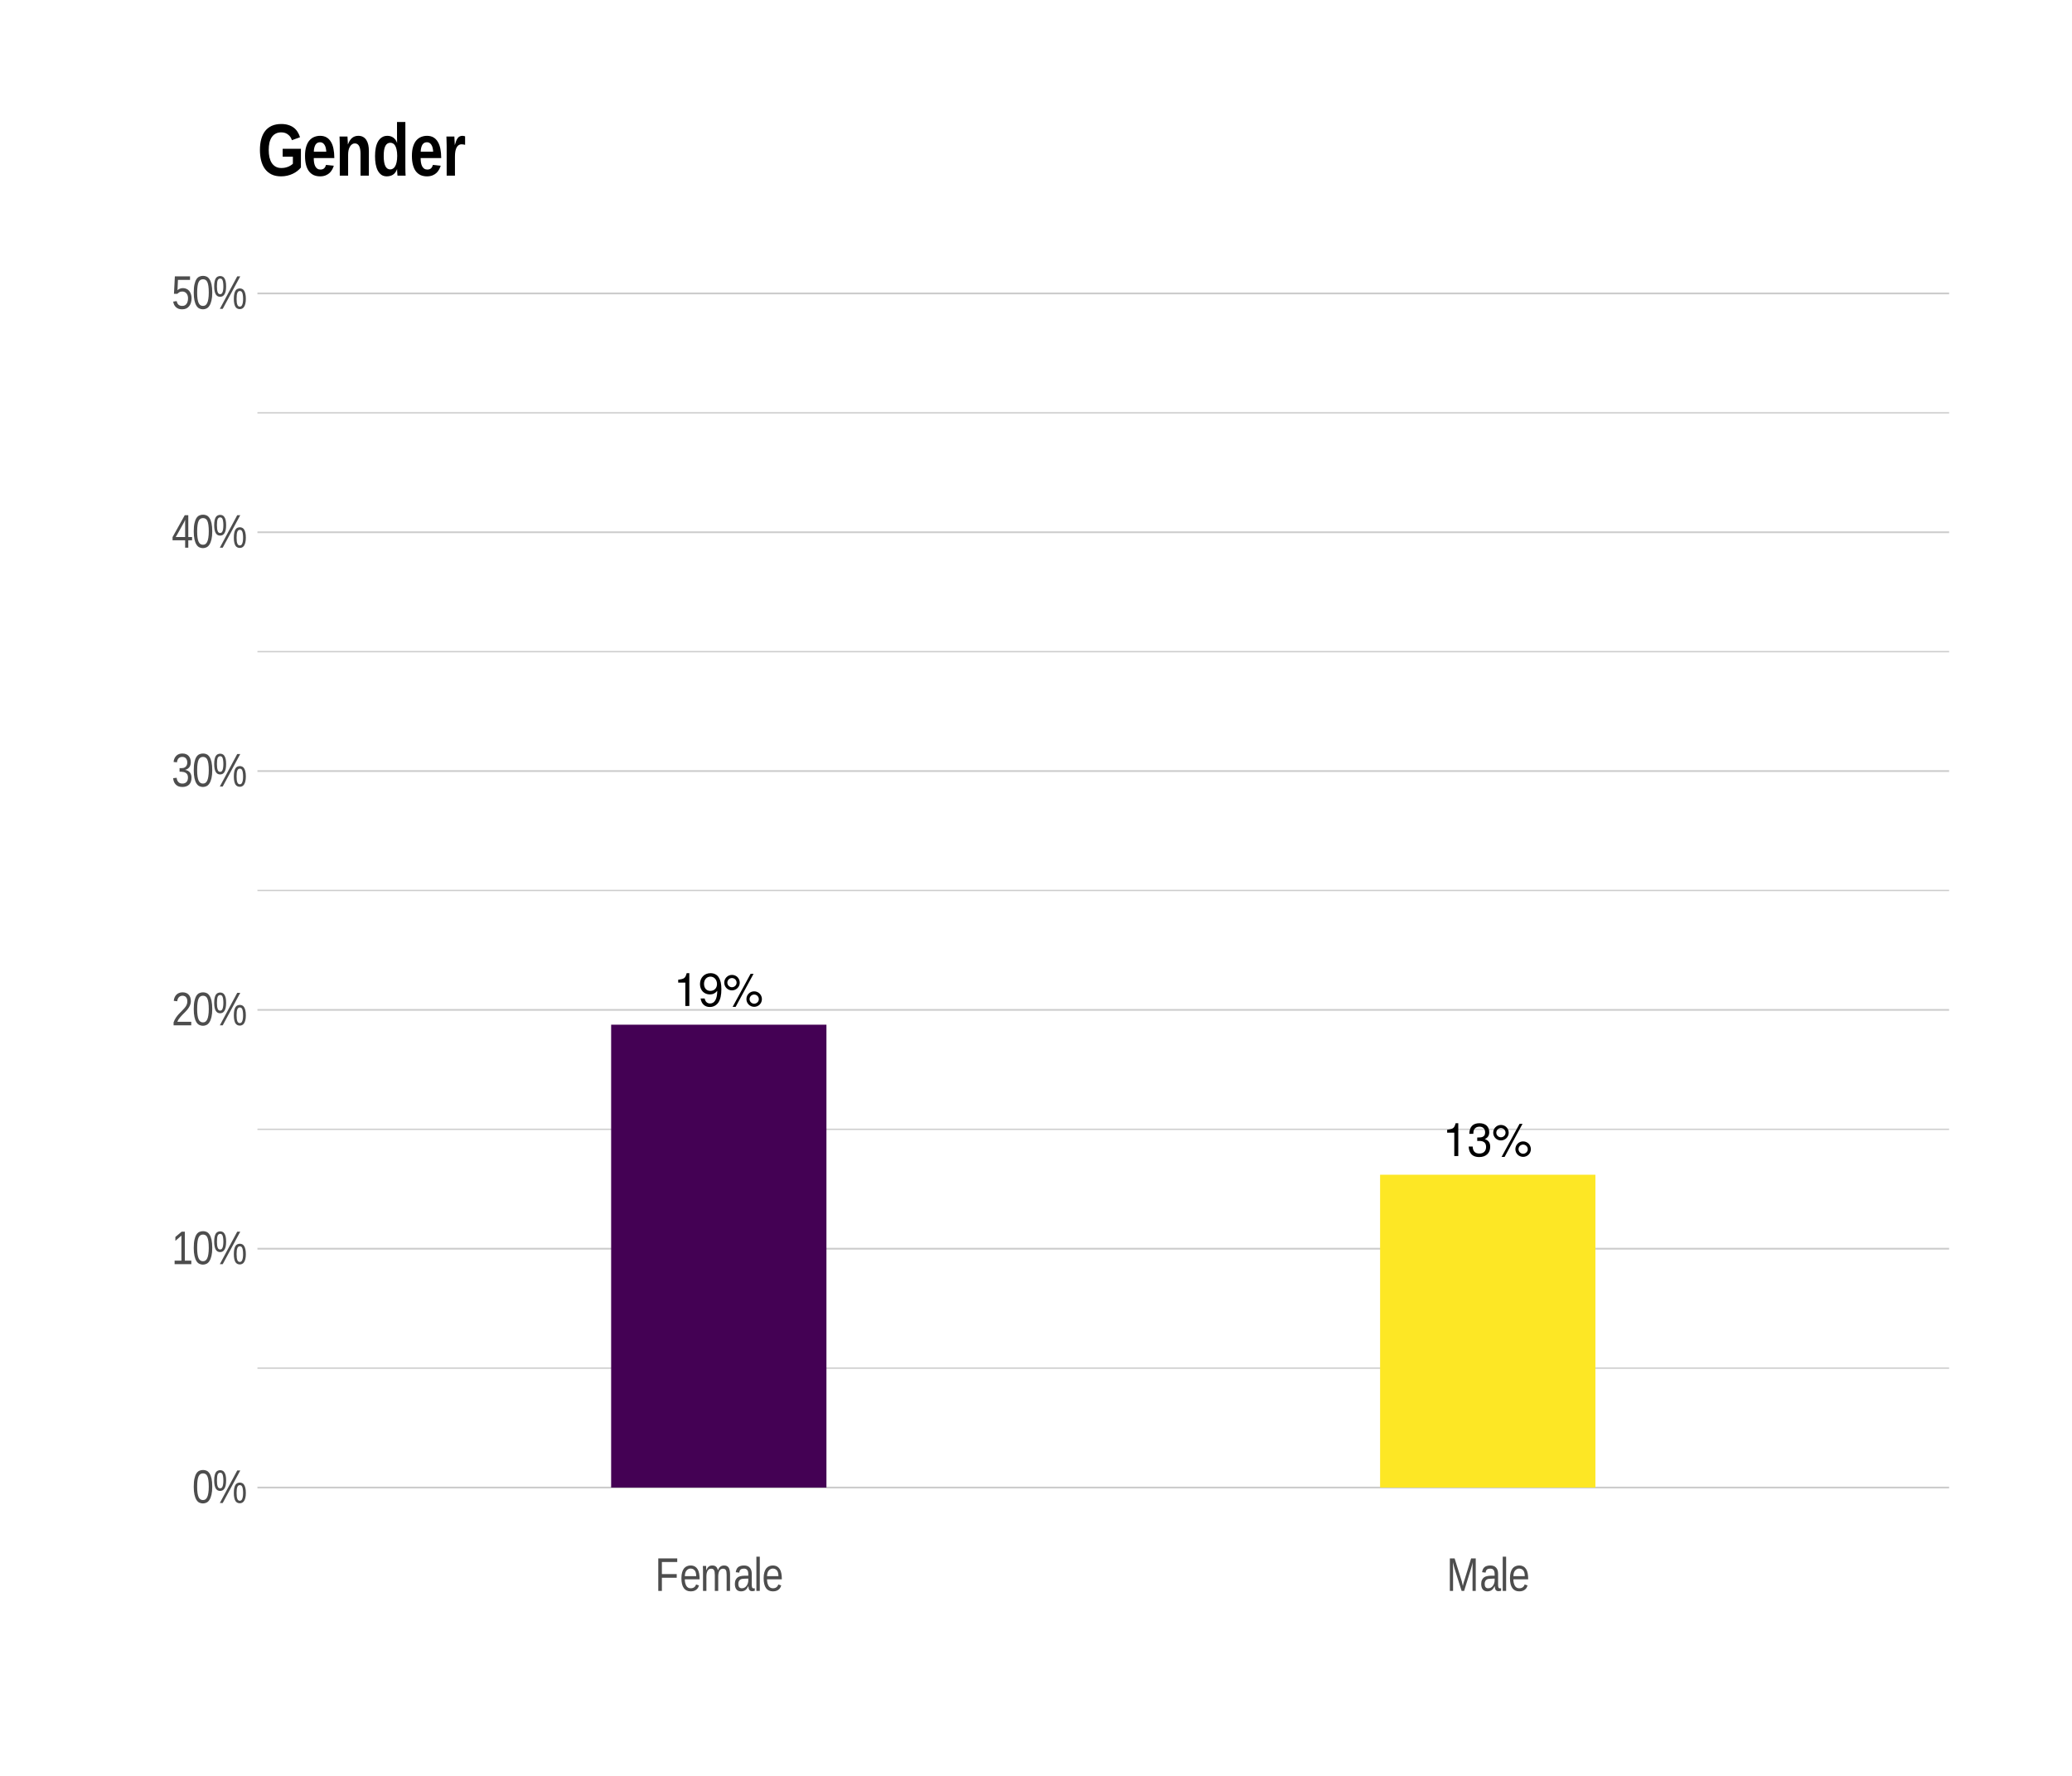
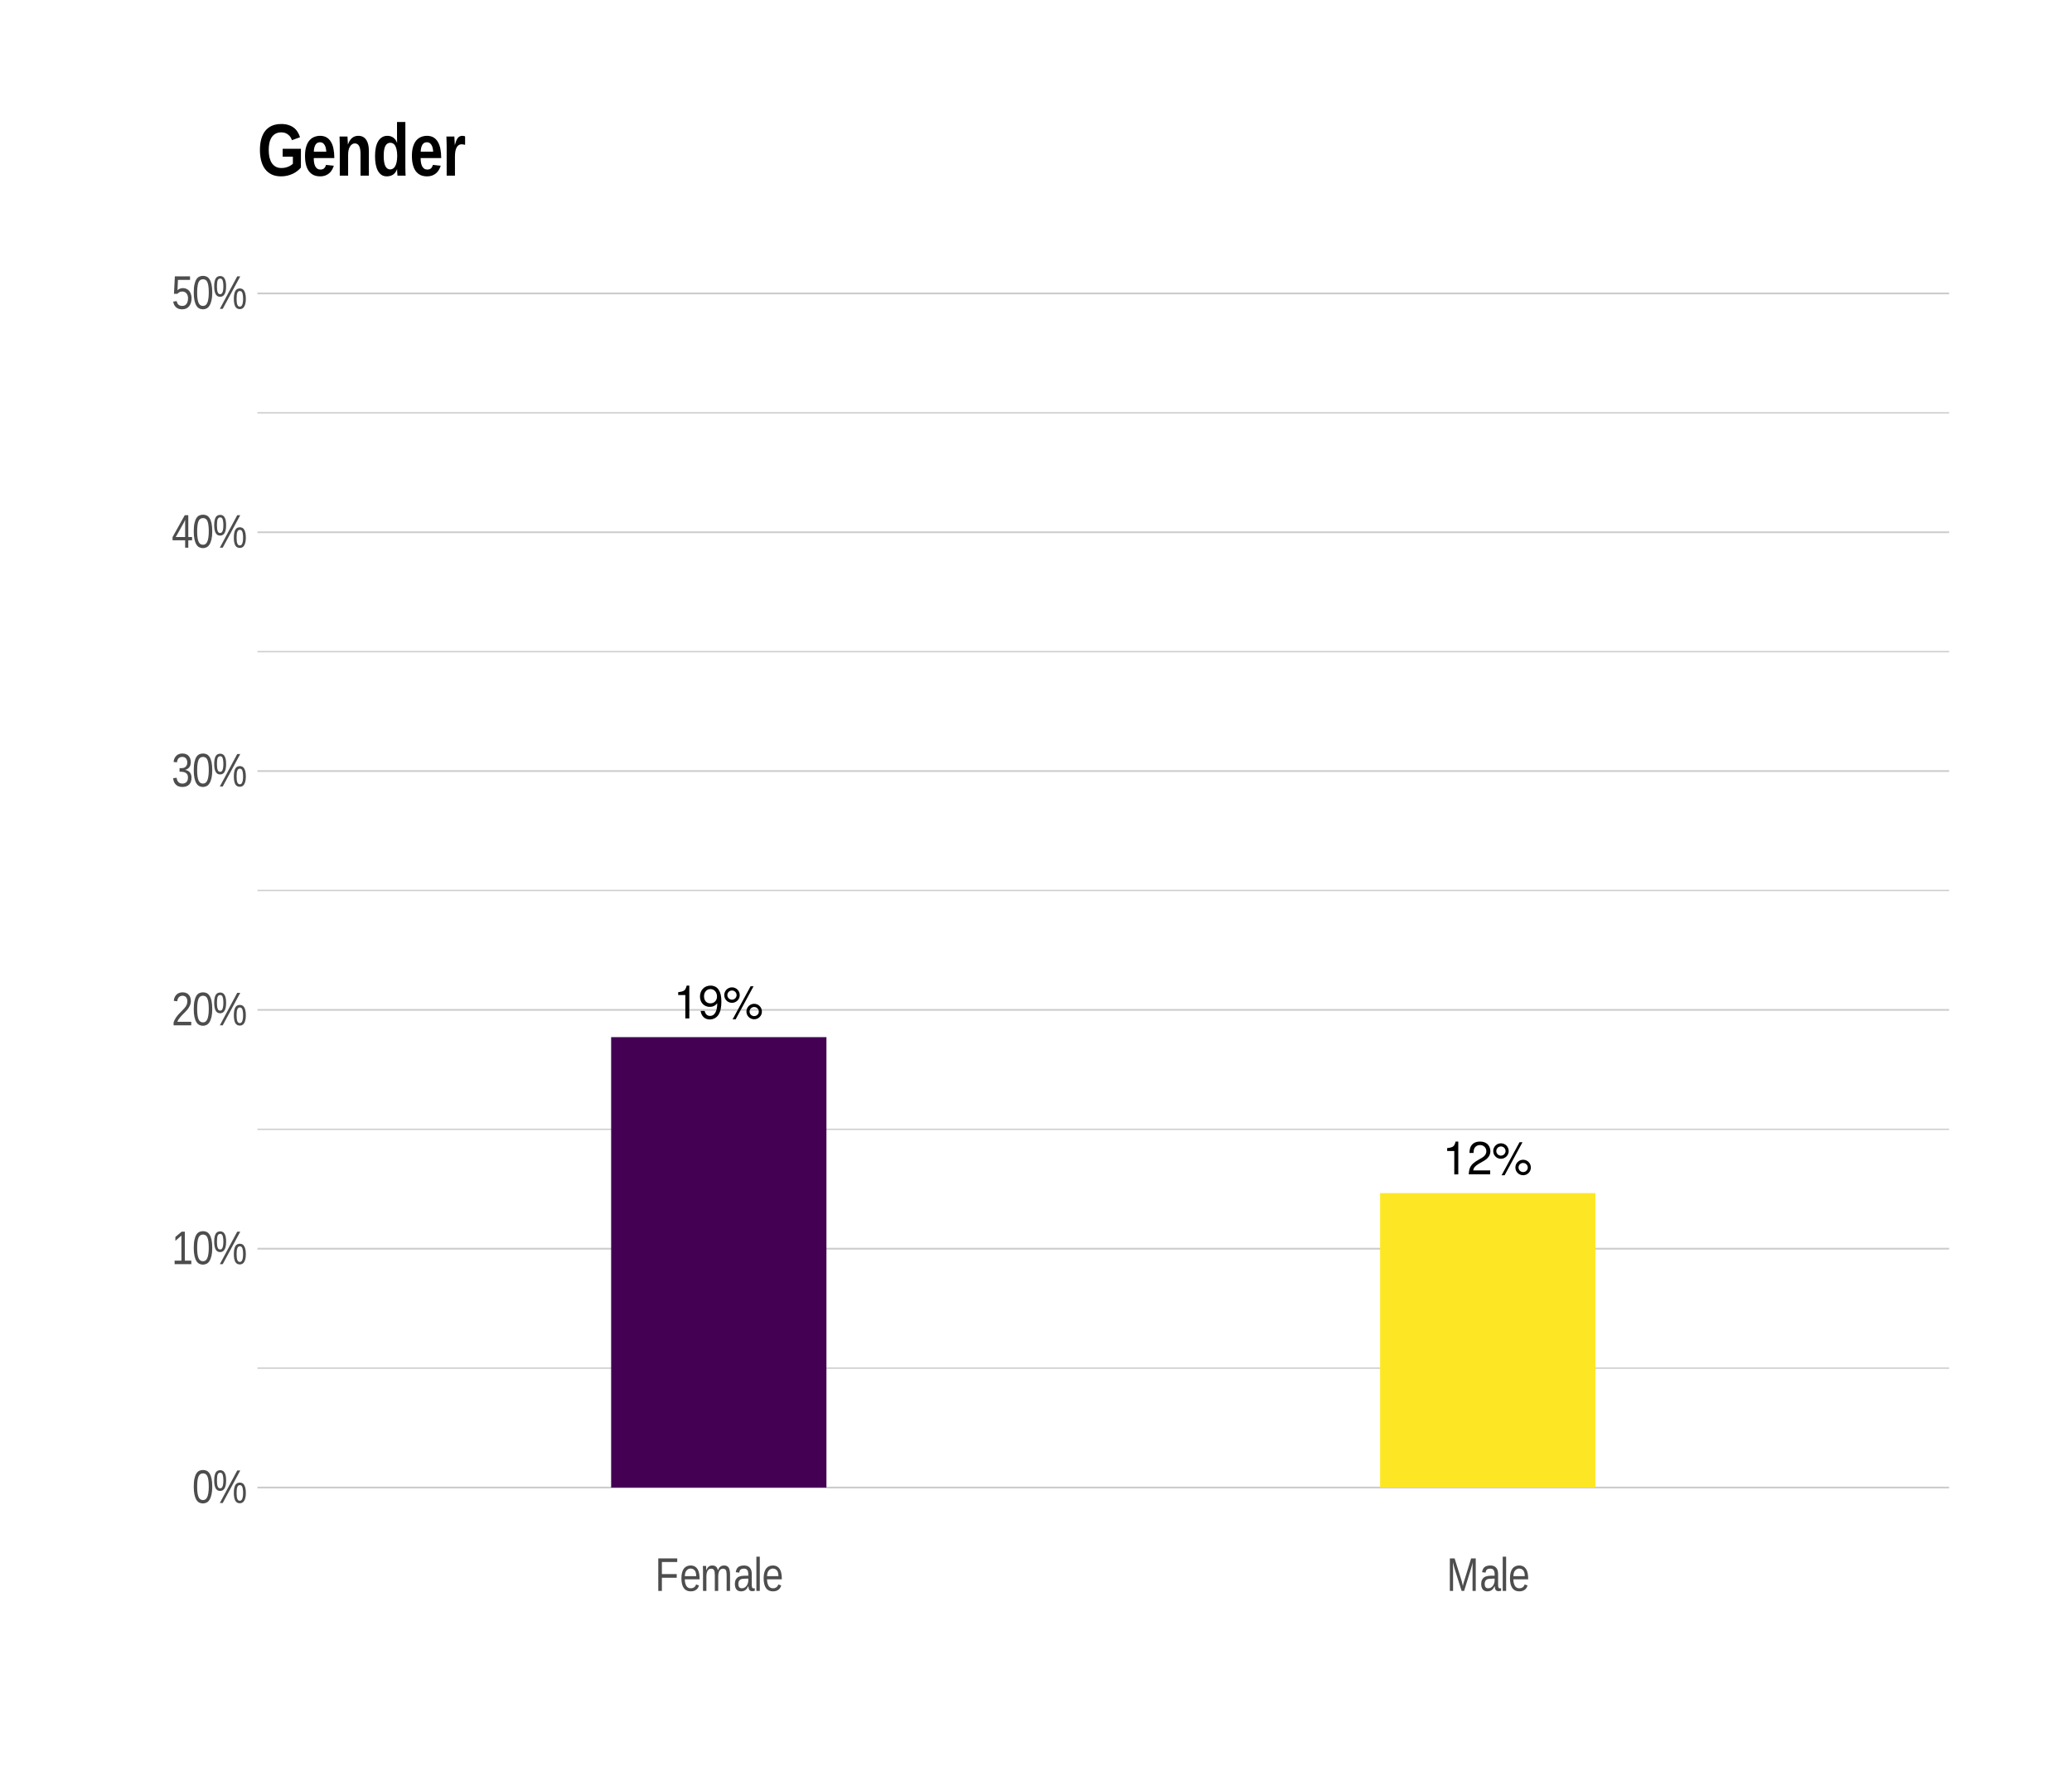
<svg xmlns="http://www.w3.org/2000/svg" xmlns:xlink="http://www.w3.org/1999/xlink" width="504pt" height="432pt" viewBox="0 0 504 432" version="1.1">
  <defs>
    <g>
      <symbol overflow="visible" id="glyph0-0">
        <path style="stroke:none;" d="" />
      </symbol>
      <symbol overflow="visible" id="glyph0-1">
        <path style="stroke:none;" d="M 2.859 -5.688 L 2.859 0 L 3.828 0 L 3.828 -7.984 L 3.188 -7.984 C 2.844 -6.766 2.625 -6.594 1.125 -6.391 L 1.125 -5.688 Z M 2.859 -5.688 " />
      </symbol>
      <symbol overflow="visible" id="glyph0-2">
-         <path style="stroke:none;" d="M 2.438 -3.672 L 2.969 -3.672 C 4.031 -3.672 4.594 -3.188 4.594 -2.219 C 4.594 -1.219 3.984 -0.609 2.984 -0.609 C 1.906 -0.609 1.391 -1.156 1.328 -2.312 L 0.359 -2.312 C 0.391 -1.672 0.516 -1.266 0.703 -0.906 C 1.109 -0.125 1.859 0.25 2.938 0.25 C 4.547 0.25 5.594 -0.719 5.594 -2.234 C 5.594 -3.25 5.203 -3.797 4.266 -4.125 C 5 -4.438 5.359 -4.984 5.359 -5.781 C 5.359 -7.156 4.469 -7.984 2.969 -7.984 C 1.391 -7.984 0.547 -7.109 0.516 -5.406 L 1.484 -5.406 C 1.5 -5.906 1.547 -6.172 1.672 -6.422 C 1.891 -6.875 2.375 -7.141 2.984 -7.141 C 3.844 -7.141 4.359 -6.609 4.359 -5.75 C 4.359 -5.188 4.172 -4.844 3.734 -4.656 C 3.469 -4.547 3.109 -4.5 2.438 -4.5 Z M 2.438 -3.672 " />
+         <path style="stroke:none;" d="M 5.594 -0.969 L 1.469 -0.969 C 1.562 -1.625 1.922 -2.047 2.891 -2.625 L 3.984 -3.25 C 5.078 -3.859 5.641 -4.672 5.641 -5.656 C 5.641 -6.312 5.375 -6.938 4.922 -7.375 C 4.453 -7.781 3.875 -7.984 3.141 -7.984 C 2.141 -7.984 1.406 -7.641 0.969 -6.953 C 0.703 -6.531 0.578 -6.031 0.547 -5.219 L 1.531 -5.219 C 1.562 -5.766 1.625 -6.094 1.75 -6.359 C 2.016 -6.844 2.516 -7.141 3.109 -7.141 C 3.984 -7.141 4.656 -6.5 4.656 -5.641 C 4.656 -5 4.281 -4.438 3.594 -4.047 L 2.578 -3.453 C 0.938 -2.5 0.469 -1.75 0.375 -0.016 L 5.594 -0.016 Z M 5.594 -0.969 " />
      </symbol>
      <symbol overflow="visible" id="glyph0-3">
        <path style="stroke:none;" d="M 2.203 -7.562 C 1.156 -7.562 0.328 -6.719 0.328 -5.672 C 0.328 -4.641 1.156 -3.797 2.203 -3.797 C 3.234 -3.797 4.094 -4.641 4.094 -5.656 C 4.094 -6.734 3.266 -7.562 2.203 -7.562 Z M 2.203 -6.797 C 2.828 -6.797 3.328 -6.297 3.328 -5.672 C 3.328 -5.062 2.812 -4.562 2.203 -4.562 C 1.594 -4.562 1.078 -5.062 1.078 -5.672 C 1.078 -6.297 1.578 -6.797 2.203 -6.797 Z M 6.734 -7.828 L 2.359 0.219 L 3.094 0.219 L 7.453 -7.828 Z M 7.594 -3.562 C 6.562 -3.562 5.719 -2.719 5.719 -1.672 C 5.719 -0.625 6.562 0.203 7.609 0.203 C 8.641 0.203 9.484 -0.625 9.484 -1.656 C 9.484 -2.719 8.656 -3.562 7.594 -3.562 Z M 7.594 -2.781 C 8.234 -2.781 8.734 -2.281 8.734 -1.656 C 8.734 -1.062 8.219 -0.562 7.609 -0.562 C 6.984 -0.562 6.484 -1.062 6.484 -1.672 C 6.484 -2.281 6.984 -2.781 7.594 -2.781 Z M 7.594 -2.781 " />
      </symbol>
      <symbol overflow="visible" id="glyph0-4">
        <path style="stroke:none;" d="M 0.578 -1.828 C 0.766 -0.516 1.609 0.25 2.812 0.25 C 3.672 0.25 4.453 -0.172 4.922 -0.891 C 5.406 -1.672 5.625 -2.641 5.625 -4.094 C 5.625 -5.438 5.422 -6.281 4.953 -7 C 4.531 -7.641 3.844 -7.984 2.984 -7.984 C 1.484 -7.984 0.422 -6.875 0.422 -5.328 C 0.422 -3.859 1.406 -2.812 2.828 -2.812 C 3.562 -2.812 4.125 -3.078 4.625 -3.688 C 4.609 -1.703 3.984 -0.609 2.875 -0.609 C 2.188 -0.609 1.719 -1.047 1.562 -1.828 Z M 2.969 -7.141 C 3.875 -7.141 4.562 -6.375 4.562 -5.344 C 4.562 -4.359 3.906 -3.672 2.938 -3.672 C 2 -3.672 1.406 -4.344 1.406 -5.406 C 1.406 -6.406 2.062 -7.141 2.969 -7.141 Z M 2.969 -7.141 " />
      </symbol>
      <symbol overflow="visible" id="glyph1-0">
        <path style="stroke:none;" d="M 0.234 0 L 0.234 -7.672 L 2.141 -7.672 L 2.141 0 Z M 0.484 -0.375 L 1.906 -0.375 L 1.906 -7.281 L 0.484 -7.281 Z M 0.484 -0.375 " />
      </symbol>
      <symbol overflow="visible" id="glyph1-1">
        <path style="stroke:none;" d="M 4.875 -3.953 C 4.875 -3.191 4.812 -2.551 4.688 -2.031 C 4.57 -1.52 4.41 -1.102 4.203 -0.781 C 4.004 -0.457 3.766 -0.227 3.484 -0.094 C 3.211 0.039 2.922 0.109 2.609 0.109 C 2.297 0.109 2 0.039 1.719 -0.094 C 1.445 -0.227 1.211 -0.457 1.016 -0.781 C 0.816 -1.102 0.66 -1.52 0.547 -2.031 C 0.43 -2.551 0.375 -3.191 0.375 -3.953 C 0.375 -4.754 0.43 -5.414 0.547 -5.938 C 0.66 -6.457 0.816 -6.875 1.016 -7.188 C 1.211 -7.5 1.453 -7.719 1.734 -7.844 C 2.016 -7.969 2.316 -8.031 2.641 -8.031 C 2.953 -8.031 3.242 -7.969 3.516 -7.844 C 3.785 -7.719 4.02 -7.5 4.219 -7.188 C 4.426 -6.875 4.586 -6.457 4.703 -5.938 C 4.816 -5.414 4.875 -4.754 4.875 -3.953 Z M 4.031 -3.953 C 4.031 -4.586 4 -5.113 3.938 -5.531 C 3.883 -5.945 3.797 -6.281 3.672 -6.531 C 3.555 -6.781 3.41 -6.953 3.234 -7.047 C 3.055 -7.148 2.859 -7.203 2.641 -7.203 C 2.41 -7.203 2.203 -7.148 2.016 -7.047 C 1.836 -6.941 1.688 -6.766 1.562 -6.516 C 1.445 -6.273 1.359 -5.941 1.297 -5.516 C 1.234 -5.098 1.203 -4.578 1.203 -3.953 C 1.203 -3.348 1.234 -2.836 1.297 -2.422 C 1.359 -2.004 1.445 -1.672 1.562 -1.422 C 1.688 -1.172 1.836 -0.988 2.016 -0.875 C 2.191 -0.77 2.395 -0.719 2.625 -0.719 C 2.844 -0.719 3.035 -0.77 3.203 -0.875 C 3.379 -0.988 3.523 -1.172 3.641 -1.422 C 3.766 -1.672 3.859 -2.004 3.922 -2.422 C 3.992 -2.836 4.031 -3.348 4.031 -3.953 Z M 4.031 -3.953 " />
      </symbol>
      <symbol overflow="visible" id="glyph1-2">
        <path style="stroke:none;" d="M 8.047 -2.438 C 8.047 -1.969 8.004 -1.57 7.922 -1.25 C 7.848 -0.938 7.742 -0.68 7.609 -0.484 C 7.473 -0.285 7.316 -0.145 7.141 -0.062 C 6.961 0.02 6.773 0.062 6.578 0.062 C 6.367 0.062 6.176 0.02 6 -0.062 C 5.82 -0.145 5.664 -0.281 5.531 -0.469 C 5.406 -0.664 5.305 -0.926 5.234 -1.25 C 5.16 -1.57 5.125 -1.969 5.125 -2.438 C 5.125 -2.938 5.16 -3.348 5.234 -3.672 C 5.305 -3.992 5.406 -4.25 5.531 -4.438 C 5.664 -4.633 5.82 -4.77 6 -4.844 C 6.188 -4.926 6.383 -4.969 6.594 -4.969 C 6.789 -4.969 6.977 -4.926 7.156 -4.844 C 7.332 -4.77 7.484 -4.633 7.609 -4.438 C 7.742 -4.25 7.848 -3.992 7.922 -3.672 C 8.004 -3.348 8.047 -2.938 8.047 -2.438 Z M 2.422 0 L 1.719 0 L 5.953 -7.906 L 6.688 -7.906 Z M 1.812 -7.984 C 2.008 -7.984 2.195 -7.941 2.375 -7.859 C 2.551 -7.785 2.703 -7.648 2.828 -7.453 C 2.961 -7.266 3.066 -7.008 3.141 -6.688 C 3.211 -6.363 3.25 -5.957 3.25 -5.469 C 3.25 -5 3.211 -4.602 3.141 -4.281 C 3.066 -3.957 2.961 -3.695 2.828 -3.5 C 2.703 -3.301 2.547 -3.156 2.359 -3.062 C 2.18 -2.977 1.992 -2.938 1.797 -2.938 C 1.586 -2.938 1.395 -2.977 1.219 -3.062 C 1.039 -3.156 0.883 -3.301 0.75 -3.5 C 0.625 -3.695 0.523 -3.957 0.453 -4.281 C 0.379 -4.602 0.344 -5 0.344 -5.469 C 0.344 -5.957 0.379 -6.363 0.453 -6.688 C 0.523 -7.008 0.625 -7.266 0.75 -7.453 C 0.883 -7.648 1.039 -7.785 1.219 -7.859 C 1.406 -7.941 1.602 -7.984 1.812 -7.984 Z M 7.375 -2.438 C 7.375 -2.812 7.352 -3.117 7.312 -3.359 C 7.281 -3.609 7.227 -3.805 7.156 -3.953 C 7.094 -4.098 7.016 -4.195 6.922 -4.25 C 6.828 -4.312 6.719 -4.344 6.594 -4.344 C 6.469 -4.344 6.352 -4.312 6.25 -4.25 C 6.156 -4.188 6.07 -4.082 6 -3.938 C 5.938 -3.789 5.883 -3.594 5.844 -3.344 C 5.812 -3.102 5.797 -2.801 5.797 -2.438 C 5.797 -2.082 5.812 -1.785 5.844 -1.547 C 5.883 -1.305 5.938 -1.109 6 -0.953 C 6.07 -0.805 6.156 -0.703 6.25 -0.641 C 6.344 -0.578 6.453 -0.547 6.578 -0.547 C 6.703 -0.547 6.812 -0.578 6.906 -0.641 C 7 -0.703 7.078 -0.805 7.141 -0.953 C 7.211 -1.109 7.27 -1.305 7.312 -1.547 C 7.352 -1.785 7.375 -2.082 7.375 -2.438 Z M 2.578 -5.469 C 2.578 -5.844 2.555 -6.148 2.516 -6.391 C 2.484 -6.629 2.438 -6.82 2.375 -6.969 C 2.312 -7.113 2.234 -7.219 2.141 -7.281 C 2.047 -7.344 1.938 -7.375 1.812 -7.375 C 1.688 -7.375 1.57 -7.344 1.469 -7.281 C 1.363 -7.219 1.273 -7.113 1.203 -6.969 C 1.141 -6.82 1.094 -6.625 1.062 -6.375 C 1.031 -6.133 1.016 -5.832 1.016 -5.469 C 1.016 -5.113 1.031 -4.816 1.062 -4.578 C 1.102 -4.336 1.156 -4.141 1.219 -3.984 C 1.281 -3.836 1.359 -3.734 1.453 -3.672 C 1.555 -3.609 1.672 -3.578 1.797 -3.578 C 1.922 -3.578 2.031 -3.609 2.125 -3.672 C 2.219 -3.734 2.297 -3.836 2.359 -3.984 C 2.43 -4.141 2.484 -4.336 2.516 -4.578 C 2.555 -4.816 2.578 -5.113 2.578 -5.469 Z M 2.578 -5.469 " />
      </symbol>
      <symbol overflow="visible" id="glyph1-3">
        <path style="stroke:none;" d="M 0.719 0 L 0.719 -0.859 L 2.375 -0.859 L 2.375 -6.953 L 0.906 -5.672 L 0.906 -6.625 L 2.438 -7.906 L 3.203 -7.906 L 3.203 -0.859 L 4.781 -0.859 L 4.781 0 Z M 0.719 0 " />
      </symbol>
      <symbol overflow="visible" id="glyph1-4">
        <path style="stroke:none;" d="M 0.469 0 L 0.469 -0.719 C 0.625 -1.156 0.816 -1.539 1.047 -1.875 C 1.273 -2.207 1.516 -2.508 1.766 -2.781 C 2.016 -3.051 2.258 -3.301 2.5 -3.531 C 2.738 -3.77 2.957 -4.004 3.156 -4.234 C 3.352 -4.461 3.508 -4.703 3.625 -4.953 C 3.75 -5.211 3.812 -5.504 3.812 -5.828 C 3.812 -6.055 3.785 -6.254 3.734 -6.422 C 3.68 -6.586 3.602 -6.727 3.5 -6.844 C 3.395 -6.969 3.27 -7.055 3.125 -7.109 C 2.977 -7.172 2.816 -7.203 2.641 -7.203 C 2.473 -7.203 2.316 -7.172 2.172 -7.109 C 2.023 -7.055 1.895 -6.973 1.781 -6.859 C 1.664 -6.742 1.57 -6.602 1.5 -6.438 C 1.426 -6.27 1.379 -6.078 1.359 -5.859 L 0.516 -5.953 C 0.535 -6.242 0.598 -6.516 0.703 -6.766 C 0.805 -7.016 0.945 -7.234 1.125 -7.422 C 1.301 -7.609 1.516 -7.754 1.766 -7.859 C 2.016 -7.973 2.305 -8.031 2.641 -8.031 C 2.953 -8.031 3.234 -7.984 3.484 -7.891 C 3.742 -7.797 3.957 -7.656 4.125 -7.469 C 4.301 -7.289 4.438 -7.066 4.531 -6.797 C 4.625 -6.523 4.672 -6.211 4.672 -5.859 C 4.672 -5.598 4.629 -5.348 4.547 -5.109 C 4.473 -4.867 4.367 -4.641 4.234 -4.422 C 4.109 -4.203 3.957 -3.988 3.781 -3.781 C 3.613 -3.582 3.438 -3.391 3.25 -3.203 L 2.672 -2.625 C 2.484 -2.438 2.305 -2.242 2.141 -2.047 C 1.973 -1.859 1.82 -1.664 1.688 -1.469 C 1.562 -1.27 1.461 -1.066 1.391 -0.859 L 4.766 -0.859 L 4.766 0 Z M 0.469 0 " />
      </symbol>
      <symbol overflow="visible" id="glyph1-5">
        <path style="stroke:none;" d="M 4.828 -2.188 C 4.828 -1.82 4.781 -1.492 4.688 -1.203 C 4.594 -0.922 4.453 -0.68 4.266 -0.484 C 4.078 -0.297 3.844 -0.148 3.562 -0.047 C 3.289 0.055 2.977 0.109 2.625 0.109 C 2.227 0.109 1.891 0.051 1.609 -0.062 C 1.336 -0.188 1.113 -0.348 0.938 -0.547 C 0.758 -0.754 0.625 -0.984 0.531 -1.234 C 0.445 -1.492 0.391 -1.758 0.359 -2.031 L 1.219 -2.125 C 1.238 -1.914 1.281 -1.723 1.344 -1.547 C 1.414 -1.379 1.508 -1.234 1.625 -1.109 C 1.738 -0.984 1.879 -0.883 2.047 -0.812 C 2.211 -0.75 2.406 -0.719 2.625 -0.719 C 3.039 -0.719 3.367 -0.844 3.609 -1.094 C 3.848 -1.352 3.969 -1.727 3.969 -2.219 C 3.969 -2.508 3.914 -2.742 3.812 -2.922 C 3.707 -3.098 3.57 -3.234 3.406 -3.328 C 3.25 -3.43 3.078 -3.5 2.891 -3.531 C 2.711 -3.57 2.547 -3.594 2.391 -3.594 L 1.922 -3.594 L 1.922 -4.469 L 2.359 -4.469 C 2.516 -4.469 2.676 -4.484 2.844 -4.516 C 3.02 -4.555 3.176 -4.629 3.312 -4.734 C 3.457 -4.836 3.57 -4.977 3.656 -5.156 C 3.75 -5.332 3.797 -5.555 3.797 -5.828 C 3.797 -6.254 3.691 -6.586 3.484 -6.828 C 3.285 -7.078 2.984 -7.203 2.578 -7.203 C 2.211 -7.203 1.914 -7.086 1.688 -6.859 C 1.469 -6.629 1.336 -6.305 1.297 -5.891 L 0.469 -5.969 C 0.5 -6.312 0.578 -6.613 0.703 -6.875 C 0.828 -7.133 0.984 -7.348 1.172 -7.516 C 1.359 -7.691 1.57 -7.82 1.812 -7.906 C 2.062 -7.988 2.32 -8.031 2.594 -8.031 C 2.957 -8.031 3.27 -7.973 3.531 -7.859 C 3.789 -7.754 4 -7.602 4.156 -7.406 C 4.32 -7.219 4.445 -7 4.531 -6.75 C 4.613 -6.5 4.656 -6.227 4.656 -5.938 C 4.656 -5.707 4.629 -5.488 4.578 -5.281 C 4.523 -5.082 4.441 -4.898 4.328 -4.734 C 4.211 -4.578 4.07 -4.441 3.906 -4.328 C 3.738 -4.211 3.535 -4.125 3.297 -4.062 L 3.297 -4.031 C 3.555 -4 3.781 -3.926 3.969 -3.812 C 4.164 -3.707 4.328 -3.57 4.453 -3.406 C 4.578 -3.238 4.672 -3.051 4.734 -2.844 C 4.797 -2.633 4.828 -2.414 4.828 -2.188 Z M 4.828 -2.188 " />
      </symbol>
      <symbol overflow="visible" id="glyph1-6">
        <path style="stroke:none;" d="M 4.047 -1.797 L 4.047 0 L 3.281 0 L 3.281 -1.797 L 0.219 -1.797 L 0.219 -2.578 L 3.188 -7.906 L 4.047 -7.906 L 4.047 -2.594 L 4.969 -2.594 L 4.969 -1.797 Z M 3.281 -6.766 C 3.27 -6.754 3.25 -6.719 3.219 -6.656 L 3.141 -6.484 L 3.062 -6.281 C 3.02 -6.207 2.988 -6.148 2.969 -6.109 L 1.297 -3.109 C 1.285 -3.086 1.266 -3.051 1.234 -3 L 1.141 -2.859 L 1.062 -2.703 C 1.031 -2.648 1.004 -2.613 0.984 -2.594 L 3.281 -2.594 Z M 3.281 -6.766 " />
      </symbol>
      <symbol overflow="visible" id="glyph1-7">
        <path style="stroke:none;" d="M 4.844 -2.578 C 4.844 -2.18 4.789 -1.816 4.688 -1.484 C 4.594 -1.16 4.445 -0.879 4.25 -0.641 C 4.062 -0.398 3.82 -0.211 3.531 -0.078 C 3.25 0.047 2.922 0.109 2.547 0.109 C 2.203 0.109 1.906 0.062 1.656 -0.031 C 1.406 -0.133 1.191 -0.27 1.016 -0.438 C 0.836 -0.602 0.695 -0.801 0.594 -1.031 C 0.488 -1.258 0.414 -1.504 0.375 -1.766 L 1.219 -1.891 C 1.25 -1.734 1.297 -1.582 1.359 -1.438 C 1.422 -1.301 1.504 -1.176 1.609 -1.062 C 1.711 -0.957 1.844 -0.875 2 -0.812 C 2.156 -0.75 2.344 -0.719 2.562 -0.719 C 2.781 -0.719 2.977 -0.754 3.156 -0.828 C 3.332 -0.91 3.477 -1.031 3.594 -1.188 C 3.719 -1.344 3.812 -1.535 3.875 -1.766 C 3.945 -1.992 3.984 -2.258 3.984 -2.562 C 3.984 -2.801 3.953 -3.02 3.891 -3.219 C 3.828 -3.426 3.734 -3.602 3.609 -3.75 C 3.492 -3.895 3.348 -4.008 3.172 -4.094 C 3.004 -4.176 2.805 -4.219 2.578 -4.219 C 2.441 -4.219 2.316 -4.203 2.203 -4.172 C 2.086 -4.148 1.977 -4.109 1.875 -4.047 C 1.781 -3.992 1.691 -3.93 1.609 -3.859 C 1.523 -3.797 1.445 -3.727 1.375 -3.656 L 0.562 -3.656 L 0.781 -7.906 L 4.469 -7.906 L 4.469 -7.047 L 1.531 -7.047 L 1.422 -4.547 C 1.566 -4.68 1.75 -4.797 1.969 -4.891 C 2.188 -4.992 2.445 -5.047 2.75 -5.047 C 3.07 -5.047 3.363 -4.984 3.625 -4.859 C 3.883 -4.742 4.102 -4.578 4.281 -4.359 C 4.457 -4.141 4.594 -3.879 4.688 -3.578 C 4.789 -3.273 4.844 -2.941 4.844 -2.578 Z M 4.844 -2.578 " />
      </symbol>
      <symbol overflow="visible" id="glyph1-8">
        <path style="stroke:none;" d="M 1.656 -7.031 L 1.656 -4.094 L 5.266 -4.094 L 5.266 -3.203 L 1.656 -3.203 L 1.656 0 L 0.781 0 L 0.781 -7.906 L 5.391 -7.906 L 5.391 -7.031 Z M 1.656 -7.031 " />
      </symbol>
      <symbol overflow="visible" id="glyph1-9">
        <path style="stroke:none;" d="M 1.234 -2.828 C 1.234 -2.504 1.266 -2.207 1.328 -1.938 C 1.398 -1.676 1.488 -1.445 1.594 -1.25 C 1.707 -1.062 1.852 -0.91 2.031 -0.797 C 2.207 -0.691 2.414 -0.641 2.656 -0.641 C 3.02 -0.641 3.312 -0.727 3.531 -0.906 C 3.75 -1.082 3.895 -1.305 3.969 -1.578 L 4.688 -1.328 C 4.633 -1.16 4.562 -0.988 4.469 -0.812 C 4.375 -0.645 4.25 -0.492 4.094 -0.359 C 3.938 -0.223 3.738 -0.109 3.5 -0.016 C 3.27 0.066 2.988 0.109 2.656 0.109 C 1.926 0.109 1.367 -0.156 0.984 -0.688 C 0.598 -1.227 0.406 -2.023 0.406 -3.078 C 0.406 -3.648 0.461 -4.129 0.578 -4.516 C 0.691 -4.91 0.848 -5.234 1.047 -5.484 C 1.254 -5.734 1.492 -5.91 1.766 -6.016 C 2.035 -6.129 2.32 -6.188 2.625 -6.188 C 3.039 -6.188 3.391 -6.102 3.672 -5.938 C 4.223 -5.625 4.57 -5.055 4.719 -4.234 C 4.789 -3.836 4.828 -3.41 4.828 -2.953 L 4.828 -2.828 Z M 4 -3.594 C 4 -4.27 3.867 -4.742 3.609 -5.016 C 3.359 -5.297 3.023 -5.438 2.609 -5.438 C 2.316 -5.438 2.035 -5.316 1.766 -5.078 C 1.43 -4.785 1.254 -4.289 1.234 -3.594 Z M 4 -3.594 " />
      </symbol>
      <symbol overflow="visible" id="glyph1-10">
        <path style="stroke:none;" d="M 3.531 0 L 3.531 -3.859 C 3.531 -4.148 3.516 -4.395 3.484 -4.594 C 3.453 -4.789 3.398 -4.945 3.328 -5.062 C 3.266 -5.188 3.172 -5.273 3.047 -5.328 C 2.93 -5.379 2.789 -5.406 2.625 -5.406 C 2.445 -5.406 2.285 -5.363 2.141 -5.281 C 2.004 -5.195 1.883 -5.07 1.781 -4.906 C 1.688 -4.75 1.613 -4.551 1.562 -4.312 C 1.508 -4.082 1.484 -3.816 1.484 -3.516 L 1.484 0 L 0.656 0 L 0.656 -4.781 C 0.656 -4.781 0.656 -4.91 0.656 -5.172 C 0.656 -5.316 0.648 -5.453 0.641 -5.578 C 0.641 -5.703 0.633 -5.805 0.625 -5.891 C 0.625 -5.984 0.625 -6.047 0.625 -6.078 L 1.406 -6.078 C 1.414 -6.055 1.422 -6.004 1.422 -5.922 C 1.422 -5.836 1.422 -5.742 1.422 -5.641 C 1.43 -5.535 1.438 -5.426 1.438 -5.312 C 1.438 -5.207 1.438 -5.113 1.438 -5.031 L 1.453 -5.031 C 1.535 -5.207 1.617 -5.367 1.703 -5.516 C 1.785 -5.66 1.883 -5.781 2 -5.875 C 2.113 -5.977 2.242 -6.055 2.391 -6.109 C 2.547 -6.16 2.723 -6.188 2.922 -6.188 C 3.297 -6.188 3.594 -6.094 3.812 -5.906 C 4.031 -5.727 4.18 -5.438 4.266 -5.031 L 4.281 -5.031 C 4.352 -5.207 4.438 -5.367 4.531 -5.516 C 4.625 -5.66 4.727 -5.781 4.844 -5.875 C 4.969 -5.977 5.109 -6.055 5.266 -6.109 C 5.422 -6.16 5.598 -6.188 5.797 -6.188 C 6.047 -6.188 6.258 -6.145 6.438 -6.062 C 6.625 -5.977 6.773 -5.848 6.891 -5.672 C 7.004 -5.504 7.086 -5.285 7.141 -5.016 C 7.203 -4.742 7.234 -4.422 7.234 -4.047 L 7.234 0 L 6.406 0 L 6.406 -3.859 C 6.406 -4.148 6.391 -4.395 6.359 -4.594 C 6.336 -4.789 6.289 -4.945 6.219 -5.062 C 6.145 -5.188 6.047 -5.273 5.922 -5.328 C 5.805 -5.379 5.664 -5.406 5.5 -5.406 C 5.32 -5.406 5.16 -5.363 5.016 -5.281 C 4.879 -5.207 4.758 -5.086 4.656 -4.922 C 4.562 -4.766 4.488 -4.566 4.438 -4.328 C 4.383 -4.098 4.359 -3.828 4.359 -3.516 L 4.359 0 Z M 3.531 0 " />
      </symbol>
      <symbol overflow="visible" id="glyph1-11">
        <path style="stroke:none;" d="M 1.906 0.109 C 1.406 0.109 1.031 -0.051 0.781 -0.375 C 0.531 -0.695 0.406 -1.141 0.406 -1.703 C 0.406 -2.098 0.469 -2.422 0.594 -2.672 C 0.719 -2.93 0.879 -3.133 1.078 -3.281 C 1.273 -3.426 1.504 -3.523 1.766 -3.578 C 2.023 -3.641 2.285 -3.676 2.547 -3.688 L 3.672 -3.703 L 3.672 -4.031 C 3.672 -4.281 3.648 -4.492 3.609 -4.672 C 3.566 -4.848 3.5 -4.988 3.406 -5.094 C 3.32 -5.207 3.211 -5.289 3.078 -5.344 C 2.941 -5.395 2.781 -5.422 2.594 -5.422 C 2.438 -5.422 2.297 -5.406 2.172 -5.375 C 2.047 -5.344 1.93 -5.289 1.828 -5.219 C 1.734 -5.145 1.656 -5.047 1.594 -4.922 C 1.539 -4.797 1.504 -4.641 1.484 -4.453 L 0.625 -4.547 C 0.656 -4.785 0.711 -5.004 0.797 -5.203 C 0.879 -5.41 1 -5.586 1.156 -5.734 C 1.312 -5.879 1.508 -5.988 1.75 -6.062 C 1.988 -6.145 2.281 -6.188 2.625 -6.188 C 3.25 -6.188 3.719 -6.008 4.031 -5.656 C 4.352 -5.312 4.516 -4.805 4.516 -4.141 L 4.516 -1.531 C 4.516 -1.227 4.547 -1 4.609 -0.844 C 4.672 -0.695 4.789 -0.625 4.969 -0.625 C 5.02 -0.625 5.066 -0.625 5.109 -0.625 C 5.16 -0.633 5.207 -0.645 5.25 -0.656 L 5.25 -0.031 C 5.145 0 5.039 0.02 4.938 0.031 C 4.832 0.051 4.723 0.062 4.609 0.062 C 4.453 0.062 4.316 0.035 4.203 -0.016 C 4.086 -0.066 3.992 -0.145 3.922 -0.25 C 3.859 -0.352 3.805 -0.477 3.766 -0.625 C 3.734 -0.781 3.707 -0.957 3.688 -1.156 L 3.672 -1.156 C 3.578 -0.969 3.477 -0.797 3.375 -0.641 C 3.27 -0.484 3.145 -0.348 3 -0.234 C 2.863 -0.117 2.703 -0.035 2.516 0.016 C 2.336 0.078 2.133 0.109 1.906 0.109 Z M 2.094 -0.641 C 2.363 -0.641 2.594 -0.695 2.781 -0.812 C 2.977 -0.938 3.141 -1.086 3.266 -1.266 C 3.398 -1.453 3.5 -1.656 3.562 -1.875 C 3.633 -2.094 3.672 -2.301 3.672 -2.5 L 3.672 -3 L 2.766 -2.969 C 2.555 -2.969 2.359 -2.953 2.172 -2.922 C 1.992 -2.891 1.836 -2.828 1.703 -2.734 C 1.566 -2.641 1.457 -2.508 1.375 -2.344 C 1.289 -2.176 1.25 -1.953 1.25 -1.672 C 1.25 -1.348 1.32 -1.094 1.469 -0.906 C 1.613 -0.727 1.82 -0.641 2.094 -0.641 Z M 2.094 -0.641 " />
      </symbol>
      <symbol overflow="visible" id="glyph1-12">
        <path style="stroke:none;" d="M 0.641 0 L 0.641 -8.328 L 1.469 -8.328 L 1.469 0 Z M 0.641 0 " />
      </symbol>
      <symbol overflow="visible" id="glyph1-13">
        <path style="stroke:none;" d="M 6.297 0 L 6.297 -5.281 C 6.297 -5.469 6.297 -5.66 6.297 -5.859 C 6.297 -6.055 6.301 -6.238 6.312 -6.406 C 6.312 -6.594 6.316 -6.781 6.328 -6.969 C 6.285 -6.77 6.242 -6.578 6.203 -6.391 C 6.203 -6.391 6.156 -6.223 6.062 -5.891 C 6.02 -5.703 5.973 -5.535 5.922 -5.391 L 4.25 0 L 3.641 0 L 1.938 -5.391 C 1.914 -5.441 1.895 -5.508 1.875 -5.594 L 1.812 -5.828 L 1.734 -6.094 L 1.672 -6.344 C 1.617 -6.539 1.566 -6.75 1.516 -6.969 C 1.523 -6.758 1.531 -6.551 1.531 -6.344 C 1.539 -6.164 1.547 -5.977 1.547 -5.781 C 1.555 -5.594 1.562 -5.426 1.562 -5.281 L 1.562 0 L 0.781 0 L 0.781 -7.906 L 1.938 -7.906 L 3.656 -2.422 C 3.676 -2.348 3.703 -2.25 3.734 -2.125 C 3.766 -2.008 3.789 -1.891 3.812 -1.766 C 3.844 -1.648 3.867 -1.535 3.891 -1.422 C 3.922 -1.316 3.941 -1.234 3.953 -1.172 C 3.953 -1.234 3.961 -1.316 3.984 -1.422 C 4.016 -1.535 4.047 -1.656 4.078 -1.781 L 4.172 -2.141 C 4.203 -2.254 4.234 -2.348 4.266 -2.422 L 5.953 -7.906 L 7.078 -7.906 L 7.078 0 Z M 6.297 0 " />
      </symbol>
      <symbol overflow="visible" id="glyph2-0">
        <path style="stroke:none;" d="M 0.375 0 L 0.375 -12 L 3.359 -12 L 3.359 0 Z M 0.75 -0.594 L 2.984 -0.594 L 2.984 -11.406 L 0.75 -11.406 Z M 0.75 -0.594 " />
      </symbol>
      <symbol overflow="visible" id="glyph2-1">
        <path style="stroke:none;" d="M 5.812 -1.859 C 6.125 -1.859 6.422 -1.883 6.703 -1.938 C 6.984 -2 7.242 -2.078 7.484 -2.172 C 7.723 -2.273 7.941 -2.391 8.141 -2.516 C 8.336 -2.641 8.5 -2.77 8.625 -2.906 L 8.625 -4.609 L 6.141 -4.609 L 6.141 -6.531 L 10.578 -6.531 L 10.578 -1.984 C 10.348 -1.691 10.066 -1.414 9.734 -1.156 C 9.41 -0.895 9.039 -0.664 8.625 -0.469 C 8.219 -0.27 7.77 -0.113 7.281 0 C 6.801 0.113 6.289 0.172 5.75 0.172 C 4.852 0.172 4.082 0.016 3.438 -0.297 C 2.789 -0.617 2.254 -1.066 1.828 -1.641 C 1.41 -2.211 1.102 -2.891 0.906 -3.672 C 0.707 -4.461 0.609 -5.32 0.609 -6.25 C 0.609 -7.219 0.711 -8.086 0.922 -8.859 C 1.129 -9.641 1.445 -10.305 1.875 -10.859 C 2.312 -11.41 2.852 -11.832 3.5 -12.125 C 4.156 -12.414 4.922 -12.562 5.797 -12.562 C 6.441 -12.562 7.008 -12.484 7.5 -12.328 C 8 -12.18 8.438 -11.969 8.812 -11.688 C 9.188 -11.406 9.5 -11.066 9.75 -10.672 C 10.008 -10.273 10.211 -9.832 10.359 -9.344 L 8.391 -8.625 C 8.305 -8.883 8.191 -9.129 8.047 -9.359 C 7.898 -9.586 7.719 -9.785 7.5 -9.953 C 7.289 -10.129 7.047 -10.27 6.766 -10.375 C 6.484 -10.477 6.16 -10.531 5.797 -10.531 C 5.273 -10.531 4.82 -10.426 4.438 -10.219 C 4.051 -10.02 3.734 -9.734 3.484 -9.359 C 3.234 -8.984 3.047 -8.531 2.922 -8 C 2.805 -7.477 2.75 -6.895 2.75 -6.25 C 2.75 -5.602 2.805 -5.008 2.922 -4.469 C 3.047 -3.938 3.234 -3.473 3.484 -3.078 C 3.742 -2.691 4.066 -2.391 4.453 -2.172 C 4.836 -1.961 5.289 -1.859 5.812 -1.859 Z M 5.812 -1.859 " />
      </symbol>
      <symbol overflow="visible" id="glyph2-2">
        <path style="stroke:none;" d="M 4.234 0.172 C 3.672 0.172 3.16 0.07 2.703 -0.125 C 2.254 -0.332 1.867 -0.641 1.547 -1.047 C 1.234 -1.461 0.992 -1.984 0.828 -2.609 C 0.66 -3.234 0.578 -3.961 0.578 -4.797 C 0.578 -5.703 0.676 -6.469 0.875 -7.094 C 1.07 -7.719 1.336 -8.219 1.672 -8.594 C 2.016 -8.977 2.406 -9.254 2.844 -9.422 C 3.289 -9.598 3.758 -9.688 4.25 -9.688 C 4.863 -9.688 5.391 -9.555 5.828 -9.297 C 6.266 -9.035 6.617 -8.672 6.891 -8.203 C 7.172 -7.734 7.375 -7.172 7.5 -6.516 C 7.633 -5.859 7.703 -5.133 7.703 -4.344 L 7.703 -4.281 L 2.703 -4.281 C 2.703 -3.883 2.727 -3.516 2.781 -3.172 C 2.844 -2.828 2.938 -2.531 3.062 -2.281 C 3.195 -2.031 3.367 -1.832 3.578 -1.688 C 3.785 -1.551 4.035 -1.484 4.328 -1.484 C 4.68 -1.484 4.969 -1.57 5.188 -1.75 C 5.414 -1.938 5.578 -2.223 5.672 -2.609 L 7.578 -2.406 C 7.492 -2.133 7.375 -1.848 7.219 -1.547 C 7.062 -1.242 6.852 -0.961 6.594 -0.703 C 6.344 -0.453 6.02 -0.242 5.625 -0.078 C 5.238 0.086 4.773 0.172 4.234 0.172 Z M 4.234 -8.125 C 4.023 -8.125 3.828 -8.082 3.641 -8 C 3.461 -7.914 3.305 -7.781 3.172 -7.594 C 3.047 -7.414 2.941 -7.176 2.859 -6.875 C 2.773 -6.582 2.727 -6.234 2.719 -5.828 L 5.75 -5.828 C 5.707 -6.598 5.551 -7.172 5.281 -7.547 C 5.02 -7.93 4.672 -8.125 4.234 -8.125 Z M 4.234 -8.125 " />
      </symbol>
      <symbol overflow="visible" id="glyph2-3">
        <path style="stroke:none;" d="M 6.078 0 L 6.078 -5.328 C 6.078 -5.703 6.051 -6.039 6 -6.344 C 5.957 -6.656 5.879 -6.922 5.766 -7.141 C 5.66 -7.359 5.52 -7.531 5.344 -7.656 C 5.164 -7.781 4.945 -7.844 4.688 -7.844 C 4.445 -7.844 4.227 -7.773 4.031 -7.641 C 3.832 -7.504 3.66 -7.316 3.516 -7.078 C 3.367 -6.836 3.254 -6.547 3.172 -6.203 C 3.098 -5.867 3.062 -5.5 3.062 -5.094 L 3.062 0 L 1.031 0 L 1.031 -7.391 C 1.031 -7.586 1.023 -7.797 1.016 -8.016 C 1.016 -8.234 1.008 -8.441 1 -8.641 C 1 -8.836 0.992 -9.008 0.984 -9.156 C 0.984 -9.312 0.977 -9.43 0.969 -9.516 L 2.906 -9.516 C 2.914 -9.441 2.922 -9.328 2.922 -9.172 C 2.93 -9.016 2.941 -8.844 2.953 -8.656 C 2.973 -8.469 2.984 -8.281 2.984 -8.094 C 2.992 -7.906 3 -7.75 3 -7.625 L 3.031 -7.625 C 3.301 -8.344 3.641 -8.863 4.047 -9.188 C 4.461 -9.52 4.957 -9.688 5.531 -9.688 C 6 -9.688 6.395 -9.594 6.719 -9.406 C 7.051 -9.219 7.316 -8.957 7.516 -8.625 C 7.723 -8.301 7.875 -7.914 7.969 -7.469 C 8.062 -7.031 8.109 -6.551 8.109 -6.031 L 8.109 0 Z M 6.078 0 " />
      </symbol>
      <symbol overflow="visible" id="glyph2-4">
        <path style="stroke:none;" d="M 6.078 0 C 6.066 -0.051 6.055 -0.133 6.047 -0.25 C 6.035 -0.375 6.023 -0.508 6.016 -0.656 C 6.004 -0.812 5.992 -0.969 5.984 -1.125 C 5.984 -1.281 5.984 -1.422 5.984 -1.547 L 5.953 -1.547 C 5.711 -0.93 5.379 -0.488 4.953 -0.219 C 4.535 0.039 4.035 0.172 3.453 0.172 C 2.961 0.172 2.535 0.051 2.172 -0.188 C 1.816 -0.438 1.52 -0.781 1.281 -1.219 C 1.051 -1.656 0.879 -2.176 0.766 -2.781 C 0.66 -3.383 0.609 -4.039 0.609 -4.75 C 0.609 -5.469 0.664 -6.129 0.781 -6.734 C 0.895 -7.336 1.078 -7.859 1.328 -8.297 C 1.578 -8.734 1.891 -9.07 2.266 -9.312 C 2.641 -9.562 3.086 -9.688 3.609 -9.688 C 3.859 -9.688 4.098 -9.656 4.328 -9.594 C 4.566 -9.531 4.785 -9.43 4.984 -9.297 C 5.191 -9.16 5.379 -8.984 5.547 -8.766 C 5.711 -8.555 5.848 -8.301 5.953 -8 L 5.984 -8 C 5.984 -8.062 5.977 -8.148 5.969 -8.266 C 5.969 -8.379 5.969 -8.508 5.969 -8.656 C 5.969 -8.801 5.961 -8.953 5.953 -9.109 C 5.953 -9.273 5.953 -9.43 5.953 -9.578 L 5.953 -13.047 L 7.984 -13.047 L 7.984 -2.078 C 7.984 -1.609 7.988 -1.191 8 -0.828 C 8.02 -0.473 8.035 -0.195 8.047 0 Z M 6 -4.812 C 6 -5.438 5.945 -5.953 5.844 -6.359 C 5.75 -6.773 5.625 -7.102 5.469 -7.344 C 5.312 -7.594 5.129 -7.766 4.922 -7.859 C 4.723 -7.953 4.523 -8 4.328 -8 C 4.066 -8 3.836 -7.938 3.641 -7.812 C 3.441 -7.695 3.27 -7.504 3.125 -7.234 C 2.988 -6.973 2.883 -6.633 2.812 -6.219 C 2.75 -5.812 2.719 -5.32 2.719 -4.75 C 2.719 -2.594 3.25 -1.516 4.312 -1.516 C 4.508 -1.516 4.707 -1.566 4.906 -1.672 C 5.113 -1.773 5.297 -1.953 5.453 -2.203 C 5.617 -2.453 5.75 -2.789 5.844 -3.219 C 5.945 -3.645 6 -4.176 6 -4.812 Z M 6 -4.812 " />
      </symbol>
      <symbol overflow="visible" id="glyph2-5">
        <path style="stroke:none;" d="M 1.031 0 L 1.031 -7.281 C 1.031 -7.477 1.023 -7.691 1.016 -7.922 C 1.016 -8.148 1.008 -8.367 1 -8.578 C 1 -8.785 0.992 -8.973 0.984 -9.141 C 0.984 -9.305 0.977 -9.43 0.969 -9.516 L 2.906 -9.516 C 2.914 -9.441 2.922 -9.316 2.922 -9.141 C 2.93 -8.973 2.941 -8.785 2.953 -8.578 L 2.984 -7.969 C 2.992 -7.77 3 -7.609 3 -7.484 L 3.031 -7.484 C 3.125 -7.828 3.223 -8.133 3.328 -8.406 C 3.43 -8.676 3.551 -8.906 3.688 -9.094 C 3.82 -9.289 3.984 -9.438 4.172 -9.531 C 4.367 -9.633 4.609 -9.688 4.891 -9.688 C 5.004 -9.688 5.117 -9.672 5.234 -9.641 C 5.359 -9.617 5.453 -9.594 5.516 -9.562 L 5.516 -7.5 C 5.391 -7.531 5.258 -7.555 5.125 -7.578 C 4.988 -7.609 4.832 -7.625 4.656 -7.625 C 4.145 -7.625 3.75 -7.375 3.469 -6.875 C 3.188 -6.383 3.047 -5.648 3.047 -4.672 L 3.047 0 Z M 1.031 0 " />
      </symbol>
    </g>
    <clipPath id="clip1">
      <path d="M 62.617 332 L 474.113 332 L 474.113 333 L 62.617 333 Z M 62.617 332 " />
    </clipPath>
    <clipPath id="clip2">
      <path d="M 62.617 274 L 474.113 274 L 474.113 275 L 62.617 275 Z M 62.617 274 " />
    </clipPath>
    <clipPath id="clip3">
      <path d="M 62.617 216 L 474.113 216 L 474.113 217 L 62.617 217 Z M 62.617 216 " />
    </clipPath>
    <clipPath id="clip4">
      <path d="M 62.617 158 L 474.113 158 L 474.113 159 L 62.617 159 Z M 62.617 158 " />
    </clipPath>
    <clipPath id="clip5">
      <path d="M 62.617 100 L 474.113 100 L 474.113 101 L 62.617 101 Z M 62.617 100 " />
    </clipPath>
    <clipPath id="clip6">
      <path d="M 62.617 361 L 474.113 361 L 474.113 363 L 62.617 363 Z M 62.617 361 " />
    </clipPath>
    <clipPath id="clip7">
      <path d="M 62.617 303 L 474.113 303 L 474.113 304 L 62.617 304 Z M 62.617 303 " />
    </clipPath>
    <clipPath id="clip8">
      <path d="M 62.617 245 L 474.113 245 L 474.113 246 L 62.617 246 Z M 62.617 245 " />
    </clipPath>
    <clipPath id="clip9">
      <path d="M 62.617 187 L 474.113 187 L 474.113 188 L 62.617 188 Z M 62.617 187 " />
    </clipPath>
    <clipPath id="clip10">
      <path d="M 62.617 129 L 474.113 129 L 474.113 130 L 62.617 130 Z M 62.617 129 " />
    </clipPath>
    <clipPath id="clip11">
      <path d="M 62.617 71 L 474.113 71 L 474.113 72 L 62.617 72 Z M 62.617 71 " />
    </clipPath>
  </defs>
  <g id="surface21">
    <rect x="0" y="0" width="504" height="432" style="fill:rgb(100%,100%,100%);fill-opacity:1;stroke:none;" />
    <g clip-path="url(#clip1)" clip-rule="nonzero">
      <path style="fill:none;stroke-width:0.32;stroke-linecap:butt;stroke-linejoin:round;stroke:rgb(80%,80%,80%);stroke-opacity:1;stroke-miterlimit:10;" d="M 62.617 332.812 L 474.113 332.812 " />
    </g>
    <g clip-path="url(#clip2)" clip-rule="nonzero">
      <path style="fill:none;stroke-width:0.32;stroke-linecap:butt;stroke-linejoin:round;stroke:rgb(80%,80%,80%);stroke-opacity:1;stroke-miterlimit:10;" d="M 62.617 274.715 L 474.113 274.715 " />
    </g>
    <g clip-path="url(#clip3)" clip-rule="nonzero">
      <path style="fill:none;stroke-width:0.32;stroke-linecap:butt;stroke-linejoin:round;stroke:rgb(80%,80%,80%);stroke-opacity:1;stroke-miterlimit:10;" d="M 62.617 216.617 L 474.113 216.617 " />
    </g>
    <g clip-path="url(#clip4)" clip-rule="nonzero">
      <path style="fill:none;stroke-width:0.32;stroke-linecap:butt;stroke-linejoin:round;stroke:rgb(80%,80%,80%);stroke-opacity:1;stroke-miterlimit:10;" d="M 62.617 158.52 L 474.113 158.52 " />
    </g>
    <g clip-path="url(#clip5)" clip-rule="nonzero">
      <path style="fill:none;stroke-width:0.32;stroke-linecap:butt;stroke-linejoin:round;stroke:rgb(80%,80%,80%);stroke-opacity:1;stroke-miterlimit:10;" d="M 62.617 100.422 L 474.113 100.422 " />
    </g>
    <g clip-path="url(#clip6)" clip-rule="nonzero">
      <path style="fill:none;stroke-width:0.427;stroke-linecap:butt;stroke-linejoin:round;stroke:rgb(80%,80%,80%);stroke-opacity:1;stroke-miterlimit:10;" d="M 62.617 361.859 L 474.113 361.859 " />
    </g>
    <g clip-path="url(#clip7)" clip-rule="nonzero">
      <path style="fill:none;stroke-width:0.427;stroke-linecap:butt;stroke-linejoin:round;stroke:rgb(80%,80%,80%);stroke-opacity:1;stroke-miterlimit:10;" d="M 62.617 303.762 L 474.113 303.762 " />
    </g>
    <g clip-path="url(#clip8)" clip-rule="nonzero">
      <path style="fill:none;stroke-width:0.427;stroke-linecap:butt;stroke-linejoin:round;stroke:rgb(80%,80%,80%);stroke-opacity:1;stroke-miterlimit:10;" d="M 62.617 245.664 L 474.113 245.664 " />
    </g>
    <g clip-path="url(#clip9)" clip-rule="nonzero">
      <path style="fill:none;stroke-width:0.427;stroke-linecap:butt;stroke-linejoin:round;stroke:rgb(80%,80%,80%);stroke-opacity:1;stroke-miterlimit:10;" d="M 62.617 187.57 L 474.113 187.57 " />
    </g>
    <g clip-path="url(#clip10)" clip-rule="nonzero">
      <path style="fill:none;stroke-width:0.427;stroke-linecap:butt;stroke-linejoin:round;stroke:rgb(80%,80%,80%);stroke-opacity:1;stroke-miterlimit:10;" d="M 62.617 129.473 L 474.113 129.473 " />
    </g>
    <g clip-path="url(#clip11)" clip-rule="nonzero">
      <path style="fill:none;stroke-width:0.427;stroke-linecap:butt;stroke-linejoin:round;stroke:rgb(80%,80%,80%);stroke-opacity:1;stroke-miterlimit:10;" d="M 62.617 71.375 L 474.113 71.375 " />
    </g>
-     <path style=" stroke:none;fill-rule:nonzero;fill:rgb(99.216%,90.588%,14.51%);fill-opacity:1;" d="M 335.699 361.859 L 388.07 361.859 L 388.07 285.766 L 335.699 285.766 Z M 335.699 361.859 " />
-     <path style=" stroke:none;fill-rule:nonzero;fill:rgb(26.667%,0.392%,32.941%);fill-opacity:1;" d="M 148.656 361.859 L 201.027 361.859 L 201.027 249.266 L 148.656 249.266 Z M 148.656 361.859 " />
+     <path style=" stroke:none;fill-rule:nonzero;fill:rgb(99.216%,90.588%,14.51%);fill-opacity:1;" d="M 335.699 361.859 L 388.07 361.859 L 388.07 290.23 L 335.699 290.23 Z M 335.699 361.859 " />
+     <path style=" stroke:none;fill-rule:nonzero;fill:rgb(26.667%,0.392%,32.941%);fill-opacity:1;" d="M 148.656 361.859 L 201.027 361.859 L 201.027 252.293 L 148.656 252.293 Z M 148.656 361.859 " />
    <g style="fill:rgb(0%,0%,0%);fill-opacity:1;">
-       <use xlink:href="#glyph0-1" x="350.887" y="281.216" />
-       <use xlink:href="#glyph0-2" x="356.887" y="281.216" />
-       <use xlink:href="#glyph0-3" x="362.887" y="281.216" />
+       <use xlink:href="#glyph0-1" x="350.887" y="285.681" />
+       <use xlink:href="#glyph0-2" x="356.887" y="285.681" />
+       <use xlink:href="#glyph0-3" x="362.887" y="285.681" />
    </g>
    <g style="fill:rgb(0%,0%,0%);fill-opacity:1;">
-       <use xlink:href="#glyph0-1" x="163.844" y="244.716" />
-       <use xlink:href="#glyph0-4" x="169.844" y="244.716" />
-       <use xlink:href="#glyph0-3" x="175.844" y="244.716" />
+       <use xlink:href="#glyph0-1" x="163.844" y="247.743" />
+       <use xlink:href="#glyph0-4" x="169.844" y="247.743" />
+       <use xlink:href="#glyph0-3" x="175.844" y="247.743" />
    </g>
    <g style="fill:rgb(30.196%,30.196%,30.196%);fill-opacity:1;">
      <use xlink:href="#glyph1-1" x="46.754" y="365.618" />
      <use xlink:href="#glyph1-2" x="51.754" y="365.618" />
    </g>
    <g style="fill:rgb(30.196%,30.196%,30.196%);fill-opacity:1;">
      <use xlink:href="#glyph1-3" x="41.754" y="307.521" />
      <use xlink:href="#glyph1-1" x="46.754" y="307.521" />
      <use xlink:href="#glyph1-2" x="51.754" y="307.521" />
    </g>
    <g style="fill:rgb(30.196%,30.196%,30.196%);fill-opacity:1;">
      <use xlink:href="#glyph1-4" x="41.754" y="249.423" />
      <use xlink:href="#glyph1-1" x="46.754" y="249.423" />
      <use xlink:href="#glyph1-2" x="51.754" y="249.423" />
    </g>
    <g style="fill:rgb(30.196%,30.196%,30.196%);fill-opacity:1;">
      <use xlink:href="#glyph1-5" x="41.754" y="191.329" />
      <use xlink:href="#glyph1-1" x="46.754" y="191.329" />
      <use xlink:href="#glyph1-2" x="51.754" y="191.329" />
    </g>
    <g style="fill:rgb(30.196%,30.196%,30.196%);fill-opacity:1;">
      <use xlink:href="#glyph1-6" x="41.754" y="133.231" />
      <use xlink:href="#glyph1-1" x="46.754" y="133.231" />
      <use xlink:href="#glyph1-2" x="51.754" y="133.231" />
    </g>
    <g style="fill:rgb(30.196%,30.196%,30.196%);fill-opacity:1;">
      <use xlink:href="#glyph1-7" x="41.754" y="75.134" />
      <use xlink:href="#glyph1-1" x="46.754" y="75.134" />
      <use xlink:href="#glyph1-2" x="51.754" y="75.134" />
    </g>
    <g style="fill:rgb(30.196%,30.196%,30.196%);fill-opacity:1;">
      <use xlink:href="#glyph1-8" x="159.344" y="387.005" />
      <use xlink:href="#glyph1-9" x="165.344" y="387.005" />
      <use xlink:href="#glyph1-10" x="170.344" y="387.005" />
      <use xlink:href="#glyph1-11" x="178.344" y="387.005" />
      <use xlink:href="#glyph1-12" x="183.344" y="387.005" />
      <use xlink:href="#glyph1-9" x="185.344" y="387.005" />
    </g>
    <g style="fill:rgb(30.196%,30.196%,30.196%);fill-opacity:1;">
      <use xlink:href="#glyph1-13" x="351.887" y="387.005" />
      <use xlink:href="#glyph1-11" x="359.887" y="387.005" />
      <use xlink:href="#glyph1-12" x="364.887" y="387.005" />
      <use xlink:href="#glyph1-9" x="366.887" y="387.005" />
    </g>
    <g style="fill:rgb(0%,0%,0%);fill-opacity:1;">
      <use xlink:href="#glyph2-1" x="62.617" y="42.727" />
      <use xlink:href="#glyph2-2" x="73.617" y="42.727" />
      <use xlink:href="#glyph2-3" x="81.617" y="42.727" />
      <use xlink:href="#glyph2-4" x="90.617" y="42.727" />
      <use xlink:href="#glyph2-2" x="99.617" y="42.727" />
      <use xlink:href="#glyph2-5" x="107.617" y="42.727" />
    </g>
  </g>
</svg>
